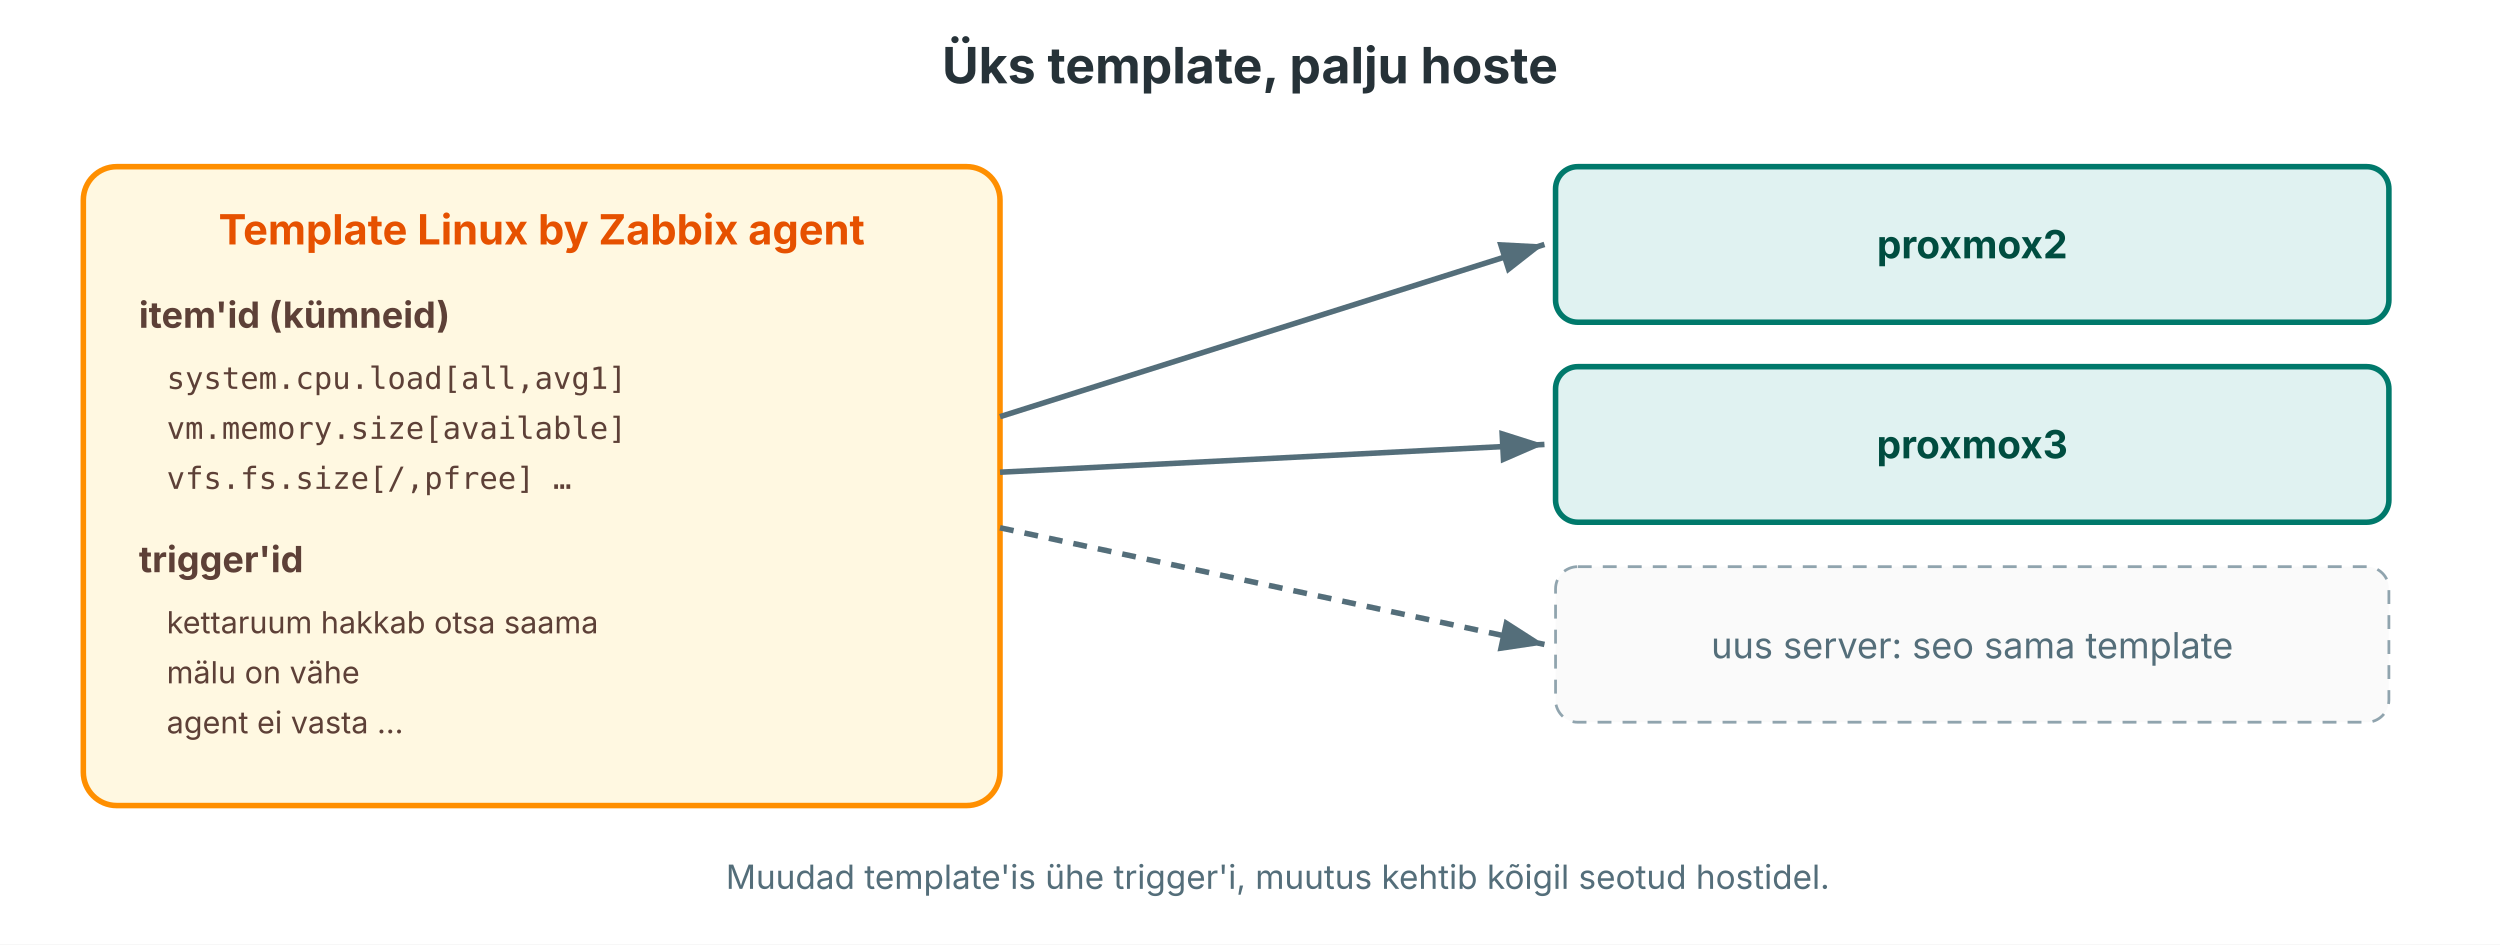
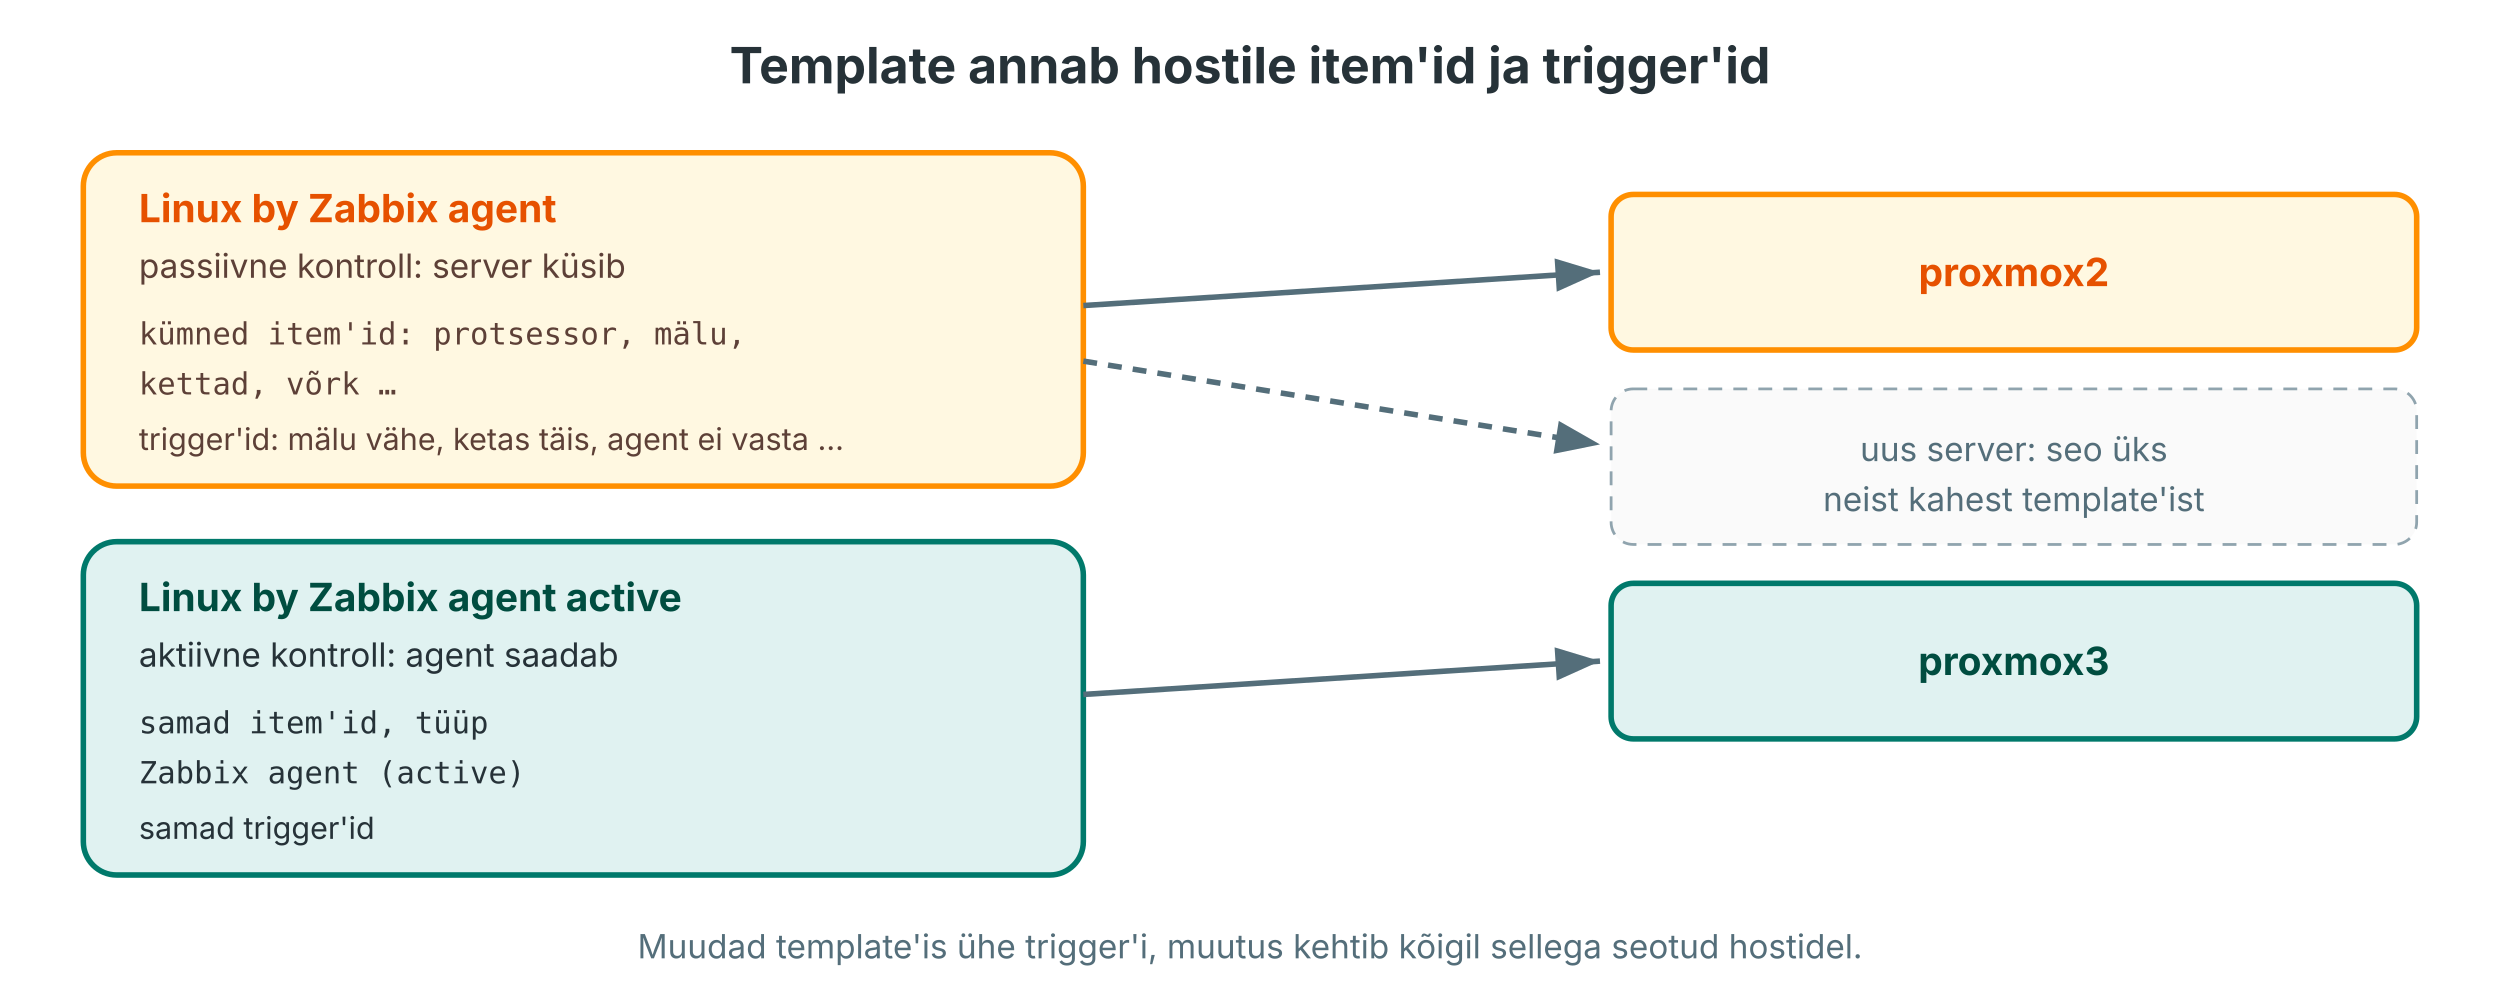
- <svg xmlns="http://www.w3.org/2000/svg" viewBox="0 0 900 340" font-family="Inter, -apple-system, sans-serif">
+ <svg xmlns="http://www.w3.org/2000/svg" viewBox="0 0 900 360" font-family="Inter, -apple-system, sans-serif">
  <defs>
    <marker id="d2" markerWidth="10" markerHeight="10" refX="8" refY="3" orient="auto">
      <path d="M0,0 L8,3 L0,6 Z" fill="#546e7a" />
    </marker>
  </defs>
-   <rect width="900" height="340" fill="#ffffff" />
-   <text x="450" y="30" text-anchor="middle" font-size="18" font-weight="700" fill="#263238">Üks template, palju hoste</text>
-   <rect x="30" y="60" width="330" height="230" rx="12" fill="#fff8e1" stroke="#ff8f00" stroke-width="2" />
-   <text x="195" y="88" text-anchor="middle" font-size="15" font-weight="700" fill="#e65100">Template Linux by Zabbix agent</text>
-   <text x="50" y="118" font-size="13" font-weight="700" fill="#5d4037">item'id (kümneid)</text>
-   <g font-size="11" font-family="JetBrains Mono, Menlo, monospace" fill="#5d4037">
-     <text x="60" y="140">system.cpu.load[all,avg1]</text>
-     <text x="60" y="158">vm.memory.size[available]</text>
-     <text x="60" y="176">vfs.fs.size[/,pfree]  …</text>
+   <rect width="900" height="360" fill="#ffffff" />
+   <text x="450" y="30" text-anchor="middle" font-size="18" font-weight="700" fill="#263238">Template annab hostile item'id ja trigger'id</text>
+   <rect x="30" y="55" width="360" height="120" rx="12" fill="#fff8e1" stroke="#ff8f00" stroke-width="2" />
+   <text x="50" y="80" font-size="14" font-weight="700" fill="#e65100">Linux by Zabbix agent</text>
+   <text x="50" y="100" font-size="12" fill="#5d4037">passiivne kontroll: server küsib</text>
+   <text x="50" y="124" font-size="11" font-family="JetBrains Mono, Menlo, monospace" fill="#5d4037">kümned item'id: protsessor, mälu,</text>
+   <text x="50" y="142" font-size="11" font-family="JetBrains Mono, Menlo, monospace" fill="#5d4037">kettad, võrk …</text>
+   <text x="50" y="162" font-size="11" fill="#5d4037">trigger'id: mälu vähe, ketas täis, agent ei vasta …</text>
+   <rect x="30" y="195" width="360" height="120" rx="12" fill="#e0f2f1" stroke="#00796b" stroke-width="2" />
+   <text x="50" y="220" font-size="14" font-weight="700" fill="#004d40">Linux by Zabbix agent active</text>
+   <text x="50" y="240" font-size="12" fill="#263238">aktiivne kontroll: agent saadab</text>
+   <text x="50" y="264" font-size="11" font-family="JetBrains Mono, Menlo, monospace" fill="#263238">samad item'id, tüüp</text>
+   <text x="50" y="282" font-size="11" font-family="JetBrains Mono, Menlo, monospace" fill="#263238">Zabbix agent (active)</text>
+   <text x="50" y="302" font-size="11" fill="#263238">samad trigger'id</text>
+   <rect x="580" y="70" width="290" height="56" rx="8" fill="#fff8e1" stroke="#ff8f00" stroke-width="2" />
+   <text x="725" y="103" text-anchor="middle" font-size="14" font-weight="700" fill="#e65100">proxmox2</text>
+   <rect x="580" y="210" width="290" height="56" rx="8" fill="#e0f2f1" stroke="#00796b" stroke-width="2" />
+   <text x="725" y="243" text-anchor="middle" font-size="14" font-weight="700" fill="#004d40">proxmox3</text>
+   <rect x="580" y="140" width="290" height="56" rx="8" fill="#fafafa" stroke="#90a4ae" stroke-dasharray="5 4" />
+   <text x="725" y="166" text-anchor="middle" font-size="12" fill="#546e7a">uus server: seo üks</text>
+   <text x="725" y="184" text-anchor="middle" font-size="12" fill="#546e7a">neist kahest template'ist</text>
+   <g stroke="#546e7a" stroke-width="2">
+     <line x1="390" y1="110" x2="576" y2="98" marker-end="url(#d2)" />
+     <line x1="390" y1="250" x2="576" y2="238" marker-end="url(#d2)" />
+     <line x1="390" y1="130" x2="576" y2="160" marker-end="url(#d2)" stroke-dasharray="5 4" />
  </g>
-   <text x="50" y="206" font-size="13" font-weight="700" fill="#5d4037">trigger'id</text>
-   <g font-size="11" fill="#5d4037">
-     <text x="60" y="228">kettaruum hakkab otsa saama</text>
-     <text x="60" y="246">mälu on vähe</text>
-     <text x="60" y="264">agent ei vasta  …</text>
-   </g>
-   <g>
-     <rect x="560" y="60" width="300" height="56" rx="8" fill="#e0f2f1" stroke="#00796b" stroke-width="2" />
-     <text x="710" y="93" text-anchor="middle" font-size="14" font-weight="700" fill="#004d40">proxmox2</text>
-     <rect x="560" y="132" width="300" height="56" rx="8" fill="#e0f2f1" stroke="#00796b" stroke-width="2" />
-     <text x="710" y="165" text-anchor="middle" font-size="14" font-weight="700" fill="#004d40">proxmox3</text>
-     <rect x="560" y="204" width="300" height="56" rx="8" fill="#fafafa" stroke="#90a4ae" stroke-dasharray="5 4" />
-     <text x="710" y="237" text-anchor="middle" font-size="13" fill="#546e7a">uus server: seo sama template</text>
-   </g>
-   <g stroke="#546e7a" stroke-width="2">
-     <line x1="360" y1="150" x2="556" y2="88" marker-end="url(#d2)" />
-     <line x1="360" y1="170" x2="556" y2="160" marker-end="url(#d2)" />
-     <line x1="360" y1="190" x2="556" y2="232" marker-end="url(#d2)" stroke-dasharray="5 4" />
-   </g>
-   <text x="460" y="320" text-anchor="middle" font-size="12" fill="#546e7a">Muudad template'is ühe trigger'i, muutus kehtib kõigil seotud hostidel.</text>
+   <text x="450" y="345" text-anchor="middle" font-size="12" fill="#546e7a">Muudad template'is ühe trigger'i, muutus kehtib kõigil sellega seotud hostidel.</text>
</svg>
